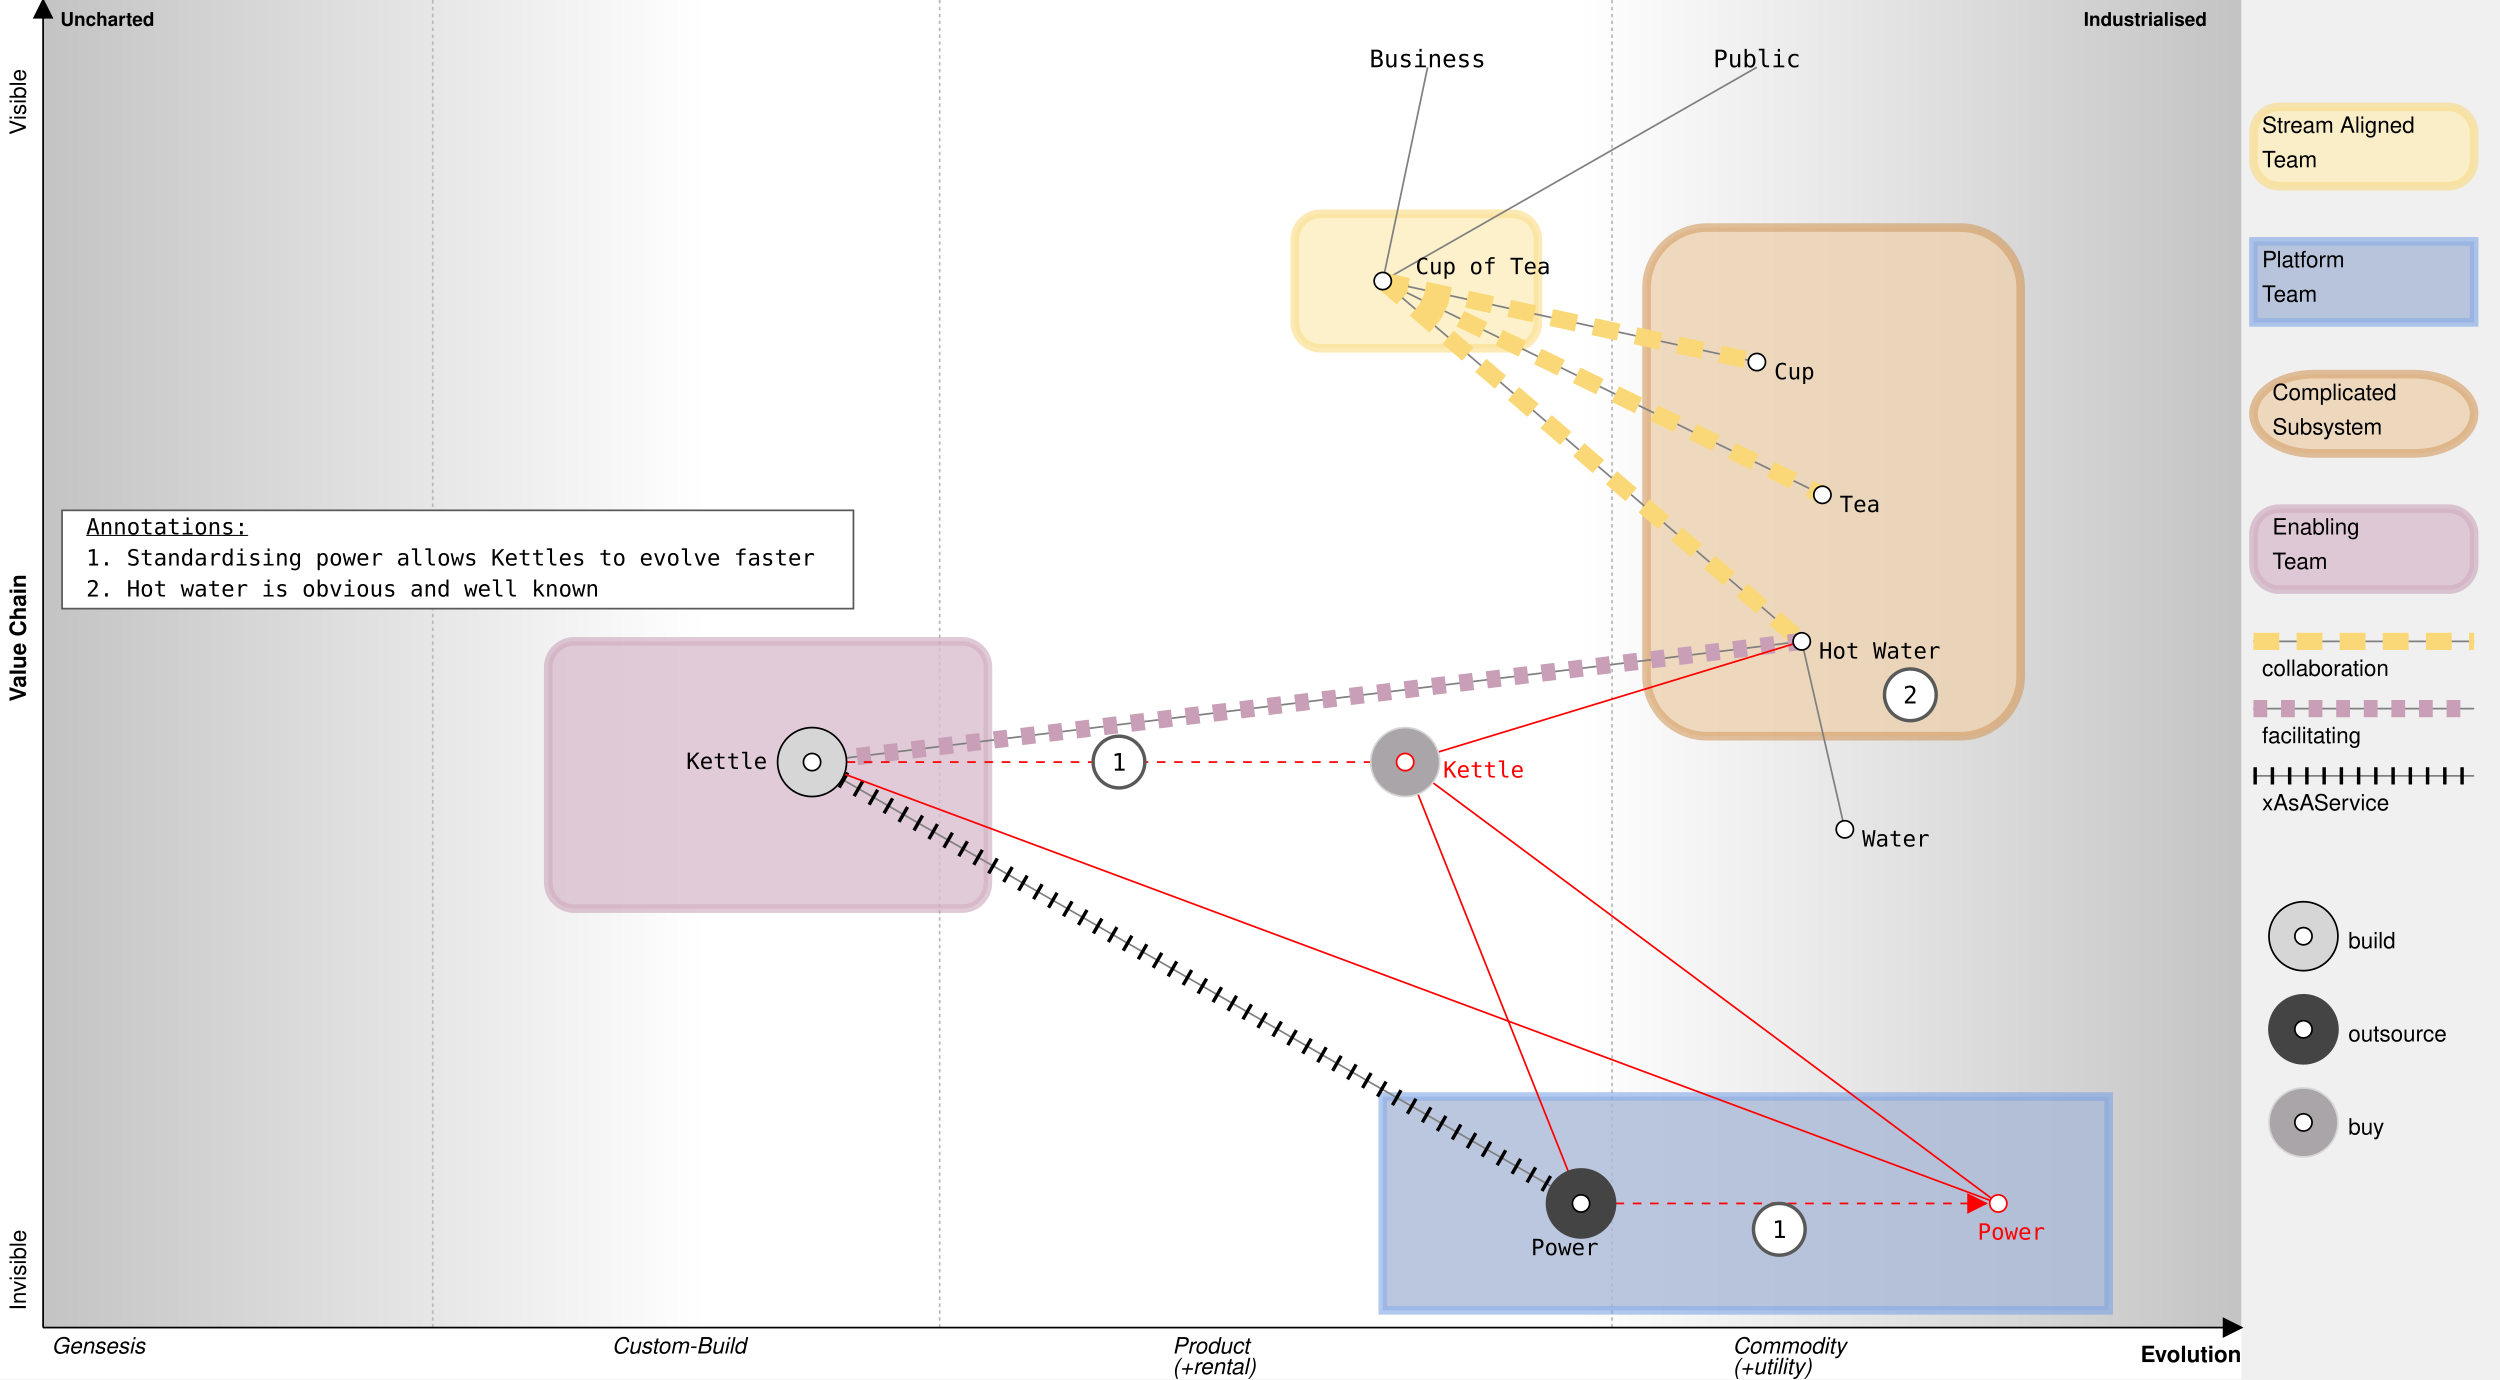
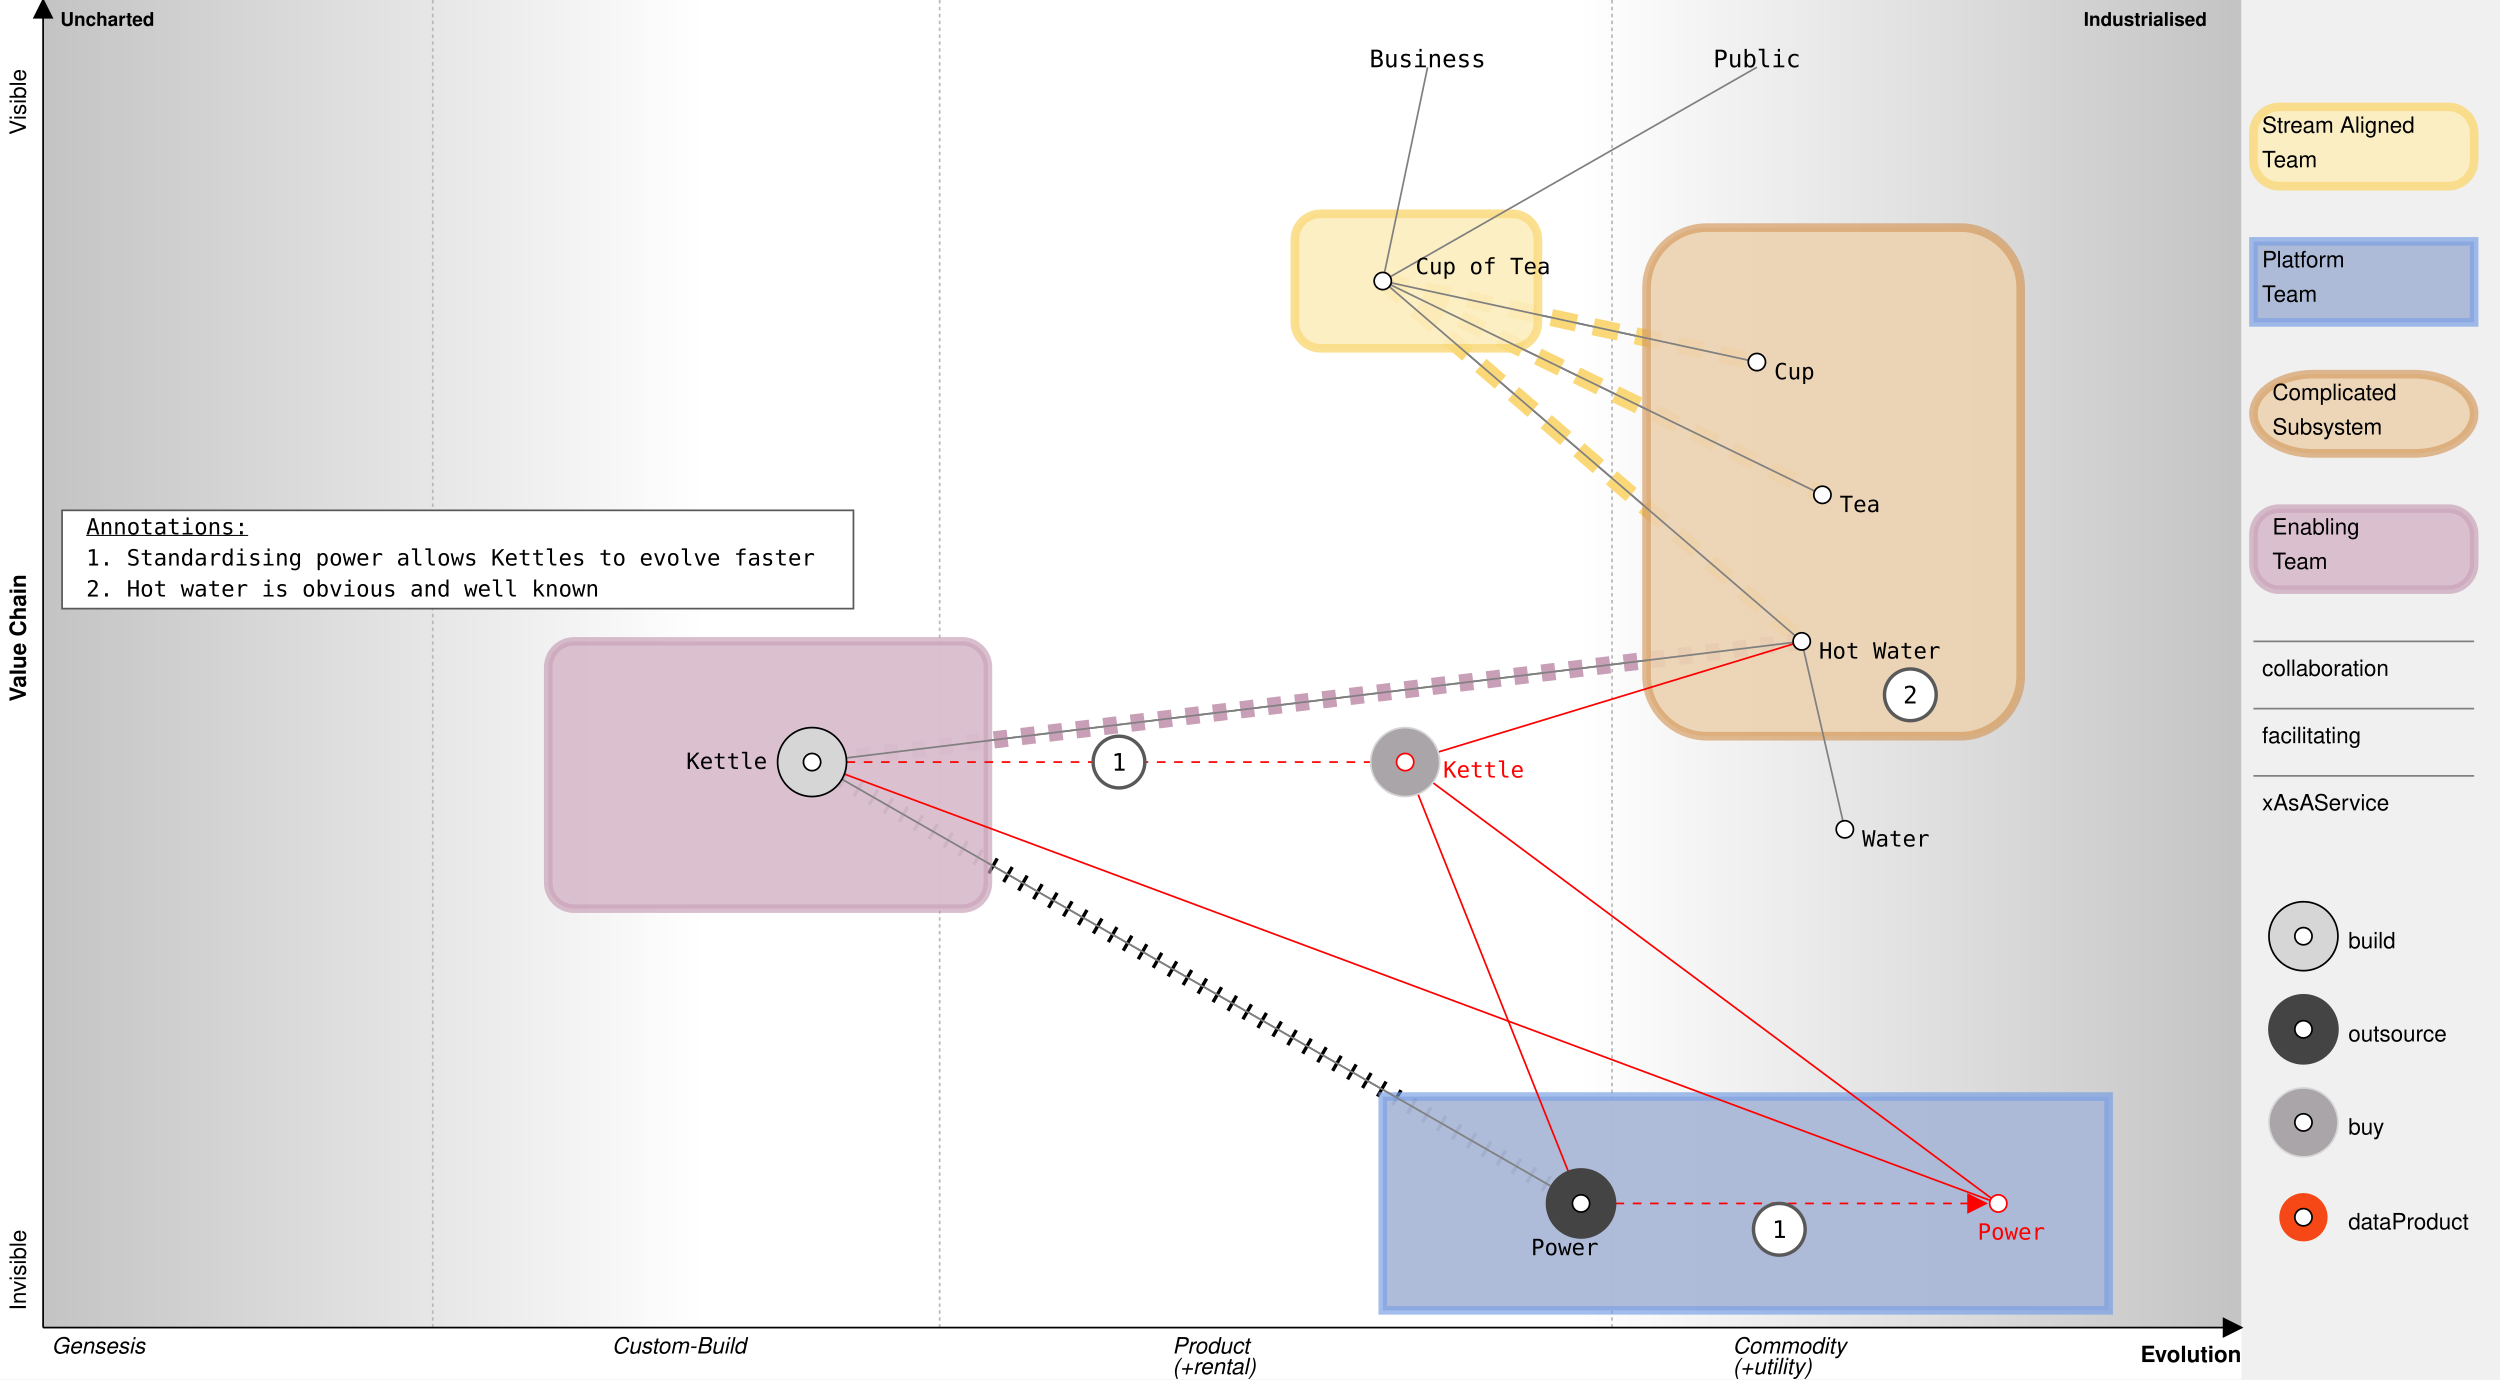
<svg xmlns="http://www.w3.org/2000/svg" width="1450" height="800">
-   <g font-family="&quot;Helvetica Neue&quot;,Helvetica,Arial,sans-serif" font-size="13px"> &gt;
- <g transform="translate(1307,62)">
-       <rect x="0" y="0" width="128" height="46" rx="15" ry="15" fill="rgb(252, 237, 190)" opacity="0.8" stroke="rgb(250,216,120)" stroke-opacity="0.7" stroke-width="5px" />
+   <g font-family="&quot;Helvetica Neue&quot;,Helvetica,Arial,sans-serif" font-size="13px">
+     <g transform="translate(1307,62)">
+       <rect x="0" y="0" width="128" height="46" rx="15" ry="15" fill="rgb(252, 237, 190)" opacity="0.9" stroke="rgb(250,216,120)" stroke-opacity="0.9" stroke-width="5px" />
    </g>
    <text x="1312" y="77">Stream Aligned</text>
    <text x="1312" y="97">Team</text>
    <g transform="translate(1307,140)">
-       <rect x="0" y="0" width="128" height="47" fill="rgb(170, 185, 215)" opacity="0.8" stroke="rgb(119,159,229)" stroke-opacity="0.7" stroke-width="5px" />
+       <rect x="0" y="0" width="128" height="47" fill="rgb(170, 185, 215)" opacity="0.95" stroke="rgb(119,159,229)" stroke-opacity="0.7" stroke-width="5px" />
    </g>
    <text x="1312" y="155">Platform</text>
    <text x="1312" y="175">Team</text>
    <g transform="translate(1307,217)">
-       <rect x="0" y="0" width="128" height="46" rx="35" ry="35" fill="rgb(236, 210, 177)" opacity="0.8" stroke="rgb(210,149,84)" stroke-opacity="0.7" stroke-width="5px" />
+       <rect x="0" y="0" width="128" height="46" rx="35" ry="35" fill="rgb(236, 210, 177)" opacity="0.9" stroke="rgb(210,149,84)" stroke-opacity="0.7" stroke-width="5px" />
    </g>
    <text x="1318" y="232">Complicated</text>
    <text x="1318" y="252">Subsystem</text>
    <g transform="translate(1307,295)">
-       <rect x="0" y="0" width="128" height="47" rx="15" ry="15" fill="rgb(217, 190, 206)" opacity="0.8" stroke="rgb(200,159,182)" stroke-opacity="0.7" stroke-width="5px" />
+       <rect x="0" y="0" width="128" height="47" rx="15" ry="15" fill="rgb(217, 190, 206)" opacity="0.95" stroke="rgb(200,159,182)" stroke-opacity="0.7" stroke-width="5px" />
    </g>
    <text x="1318" y="310">Enabling</text>
    <text x="1318" y="330">Team</text>
    <line x1="1307" y1="372" x2="1435" y2="372" stroke="grey" stroke-width="1" />
-     <line x1="1307" y1="372" x2="1435" y2="372" stroke-dasharray="15 10" stroke="rgb(250,216,120)" stroke-width="10" />
    <text x="1312" y="392">collaboration</text>
    <line x1="1307" y1="411" x2="1435" y2="411" stroke="grey" stroke-width="1" />
-     <line x1="1307" y1="411" x2="1435" y2="411" stroke-dasharray="8 8" stroke="rgb(200,159,182)" stroke-width="10" />
    <text x="1312" y="431">facilitating</text>
    <line x1="1307" y1="450" x2="1435" y2="450" stroke="grey" stroke-width="1" />
-     <line x1="1307" y1="450" x2="1435" y2="450" stroke-dasharray="2 8" stroke="black" stroke-width="10" />
    <text x="1312" y="470">xAsAService</text>
    <g transform="translate(1336,543)">
      <text x="0" y="0" />
      <circle cx="0" cy="0" r="20" fill="#D6D6D6" stroke="#000000" />
      <circle cx="0" cy="0" r="5" stroke-width="1" stroke="black" fill="white" />
    </g>
    <text x="1362" y="550">build</text>
    <g transform="translate(1336,597)">
      <text x="0" y="0" />
      <circle cx="0" cy="0" r="20" fill="#444444" stroke="#444444" />
      <circle cx="0" cy="0" r="5" stroke-width="1" stroke="black" fill="white" />
    </g>
    <text x="1362" y="604">outsource</text>
    <g transform="translate(1336,651)">
      <text x="0" y="0" />
      <circle cx="0" cy="0" r="20" fill="#AAA5A9" stroke="#D6D6D6" />
      <circle cx="0" cy="0" r="5" stroke-width="1" stroke="black" fill="white" />
    </g>
    <text x="1362" y="658">buy</text>
+     <g transform="translate(1336,706)">
+       <text x="0" y="0" />
+       <circle cx="0" cy="0" r="14" fill="rgb(246,72,22)" />
+       <circle cx="0" cy="0" r="5" stroke-width="1" stroke="black" fill="white" />
+     </g>
+     <text x="1362" y="713">dataProduct</text>
  </g>
  <rect x="0" y="0" width="1300" height="800" style="fill:white" />
  <defs>
    <linearGradient id="wardleyGradient" x1="0%" y1="0%" x2="100%" y2="0%">
      <stop offset="0%" stop-color="rgb(196,196,196)" stop-opacity="1.00" />
      <stop offset="30%" stop-color="rgb(255,255,255)" stop-opacity="1.00" />
      <stop offset="70%" stop-color="rgb(255,255,255)" stop-opacity="1.00" />
      <stop offset="100%" stop-color="rgb(196,196,196)" stop-opacity="1.00" />
    </linearGradient>
    <marker id="arrow" refX="15" refY="0" markerWidth="12" markerHeight="12" viewBox="0 -5 10 10">
      <path d="M0,-5L10,0L0,5" style="fill:red" />
    </marker>
    <marker id="graphArrow" refX="9" refY="0" markerWidth="12" markerHeight="12" viewBox="0 -5 10 10">
      <path d="M0,-5L10,0L0,5" style="fill:black" />
    </marker>
+     <marker id="hexagon" refX="0" refY="0" markerWidth="15" markerHeight="15">
+       <polygon points="723,314 543,625 183,625 3,314 183,2 543,2 723,314" fill="white" stroke="black" stroke-width="2" />
+     </marker>
  </defs>
  <rect x="25" y="0" width="1275" height="770" style="fill:url(#wardleyGradient)" />
  <g transform="translate(0,800) rotate(270)">
    <g font-family="&quot;Helvetica Neue&quot;,Helvetica,Arial,sans-serif" font-size="13px"> &gt;
<line x1="30" y1="25" x2="800" y2="25" stroke="black" stroke-width="1" marker-end="url(#graphArrow)" />
      <line x1="800" y1="251" x2="30" y2="251" stroke="#b8b8b8" stroke-dasharray="2,2" />
      <line x1="800" y1="545" x2="30" y2="545" stroke="#b8b8b8" stroke-dasharray="2,2" />
      <line x1="800" y1="935" x2="30" y2="935" stroke="#b8b8b8" stroke-dasharray="2,2" />
      <text x="40" y="15" text-anchor="start">Invisible</text>
      <text x="760" y="15" text-anchor="end">Visible</text>
      <text x="430" y="15" text-anchor="middle" font-weight="bold">Value Chain</text>
    </g>
  </g>
  <line x1="25" y1="770" x2="1300" y2="770" stroke="black" stroke-width="1" marker-end="url(#graphArrow)" />
  <g font-family="&quot;Helvetica Neue&quot;,Helvetica,Arial,sans-serif" font-size="13px" font-style="italic">
    <text x="35" y="15" font-style="normal" font-size="11px" font-weight="bold">Uncharted</text>
    <text x="1280" y="15" font-style="normal" font-size="11px" font-weight="bold" text-anchor="end">Industrialised</text>
    <text x="30" y="785">Gensesis</text>
    <text x="355" y="785">Custom-Build</text>
    <text x="680" y="785">Product</text>
    <text x="680" y="797">(+rental)</text>
    <text x="1005" y="785">Commodity</text>
    <text x="1005" y="797">(+utility)</text>
    <text x="1300" y="790" text-anchor="end" font-weight="bold" font-style="normal">Evolution</text>
  </g>
  <g font-family="Consolas, Lucida Console, monospace" font-weight="14px" font-size="13px">
-     <g id="teamtopologies">
-       <g transform="translate(751,124)">
-         <rect x="0" y="0" width="141" height="78" rx="15" ry="15" fill="rgb(252, 237, 190)" opacity="0.8" stroke="rgb(250,216,120)" stroke-opacity="0.7" stroke-width="5px" />
-       </g>
-       <g transform="translate(318,372)">
-         <rect x="0" y="0" width="255" height="155" rx="15" ry="15" fill="rgb(217, 190, 206)" opacity="0.8" stroke="rgb(200,159,182)" stroke-opacity="0.7" stroke-width="5px" />
-       </g>
-       <g transform="translate(802,636)">
-         <rect x="0" y="0" width="421" height="124" fill="rgb(170, 185, 215)" opacity="0.8" stroke="rgb(119,159,229)" stroke-opacity="0.7" stroke-width="5px" />
-       </g>
-       <g transform="translate(955,132)">
-         <rect x="0" y="0" width="217" height="295" rx="35" ry="35" fill="rgb(236, 210, 177)" opacity="0.8" stroke="rgb(210,149,84)" stroke-opacity="0.7" stroke-width="5px" />
-       </g>
-     </g>
-     <g id="links">
-       <line x1="1019" y1="39" x2="802" y2="163" stroke="grey" stroke-width="1" />
+     <g id="teamRelations">
+       <line x1="802" y1="163" x2="1019" y2="210" stroke="grey" stroke-width="1" />
+       <line x1="802" y1="163" x2="1019" y2="210" stroke-dasharray="15 10" stroke="rgb(250,216,120)" stroke-width="10" />
      <line x1="802" y1="163" x2="1057" y2="287" stroke="grey" stroke-width="1" />
      <line x1="802" y1="163" x2="1057" y2="287" stroke-dasharray="15 10" stroke="rgb(250,216,120)" stroke-width="10" />
      <line x1="802" y1="163" x2="1045" y2="372" stroke="grey" stroke-width="1" />
      <line x1="802" y1="163" x2="1045" y2="372" stroke-dasharray="15 10" stroke="rgb(250,216,120)" stroke-width="10" />
+       <line x1="1045" y1="372" x2="471" y2="442" stroke="grey" stroke-width="1" />
+       <line x1="1045" y1="372" x2="471" y2="442" stroke-dasharray="8 8" stroke="rgb(200,159,182)" stroke-width="10" />
+       <line x1="471" y1="442" x2="917" y2="698" stroke="grey" stroke-width="1" />
+       <line x1="471" y1="442" x2="917" y2="698" stroke-dasharray="2 8" stroke="black" stroke-width="10" />
+     </g>
+     <g id="teamtopologies">
+       <g transform="translate(751,124)">
+         <rect x="0" y="0" width="141" height="78" rx="15" ry="15" fill="rgb(252, 237, 190)" opacity="0.9" stroke="rgb(250,216,120)" stroke-opacity="0.9" stroke-width="5px" />
+       </g>
+       <g transform="translate(318,372)">
+         <rect x="0" y="0" width="255" height="155" rx="15" ry="15" fill="rgb(217, 190, 206)" opacity="0.95" stroke="rgb(200,159,182)" stroke-opacity="0.7" stroke-width="5px" />
+       </g>
+       <g transform="translate(955,132)">
+         <rect x="0" y="0" width="217" height="295" rx="35" ry="35" fill="rgb(236, 210, 177)" opacity="0.9" stroke="rgb(210,149,84)" stroke-opacity="0.7" stroke-width="5px" />
+       </g>
+       <g transform="translate(802,636)">
+         <rect x="0" y="0" width="421" height="124" fill="rgb(170, 185, 215)" opacity="0.95" stroke="rgb(119,159,229)" stroke-opacity="0.7" stroke-width="5px" />
+       </g>
+     </g>
+     <g id="links">
      <line x1="802" y1="163" x2="1019" y2="210" stroke="grey" stroke-width="1" />
-       <line x1="802" y1="163" x2="1019" y2="210" stroke-dasharray="15 10" stroke="rgb(250,216,120)" stroke-width="10" />
+       <line x1="802" y1="163" x2="1057" y2="287" stroke="grey" stroke-width="1" />
+       <line x1="802" y1="163" x2="1045" y2="372" stroke="grey" stroke-width="1" />
+       <line x1="1045" y1="372" x2="1070" y2="481" stroke="grey" stroke-width="1" />
+       <line x1="1045" y1="372" x2="471" y2="442" stroke="grey" stroke-width="1" />
+       <line x1="1045" y1="372" x2="815" y2="442" stroke="red" stroke-width="1" />
      <line x1="917" y1="698" x2="1159" y2="698" stroke-dasharray="5 5" stroke="red" stroke-width="1" marker-end="url(#arrow)" />
+       <line x1="471" y1="442" x2="917" y2="698" stroke="grey" stroke-width="1" />
+       <line x1="471" y1="442" x2="1159" y2="698" stroke="red" stroke-width="1" />
+       <line x1="471" y1="442" x2="815" y2="442" stroke-dasharray="5 5" stroke="red" stroke-width="1" marker-end="url(#arrow)" />
      <line x1="815" y1="442" x2="917" y2="698" stroke="red" stroke-width="1" />
      <line x1="815" y1="442" x2="1159" y2="698" stroke="red" stroke-width="1" />
      <line x1="828" y1="39" x2="802" y2="163" stroke="grey" stroke-width="1" />
-       <line x1="1045" y1="372" x2="1070" y2="481" stroke="grey" stroke-width="1" />
-       <line x1="1045" y1="372" x2="471" y2="442" stroke="grey" stroke-width="1" />
-       <line x1="1045" y1="372" x2="471" y2="442" stroke-dasharray="8 8" stroke="rgb(200,159,182)" stroke-width="10" />
-       <line x1="1045" y1="372" x2="815" y2="442" stroke="red" stroke-width="1" />
-       <line x1="471" y1="442" x2="917" y2="698" stroke="grey" stroke-width="1" />
-       <line x1="471" y1="442" x2="917" y2="698" stroke-dasharray="2 8" stroke="black" stroke-width="10" />
-       <line x1="471" y1="442" x2="1159" y2="698" stroke="red" stroke-width="1" />
-       <line x1="471" y1="442" x2="815" y2="442" stroke-dasharray="5 5" stroke="red" stroke-width="1" marker-end="url(#arrow)" />
+       <line x1="1019" y1="39" x2="802" y2="163" stroke="grey" stroke-width="1" />
    </g>
    <g id="components">
+       <g transform="translate(471,442)">
+         <text x="-73" y="4">Kettle</text>
+         <circle cx="0" cy="0" r="20" fill="#D6D6D6" stroke="#000000" />
+         <circle cx="0" cy="0" r="5" stroke-width="1" stroke="black" fill="white" />
+       </g>
      <g transform="translate(815,442)">
        <text x="22" y="9" fill="red">Kettle</text>
        <circle cx="0" cy="0" r="20" fill="#AAA5A9" stroke="#D6D6D6" />
        <circle cx="0" cy="0" r="5" stroke-width="1" stroke="red" fill="white" />
      </g>
-       <g transform="translate(1019,210)">
-         <text x="10" y="10">Cup</text>
-         <circle cx="0" cy="0" r="5" stroke-width="1" stroke="black" fill="white" />
-       </g>
-       <g transform="translate(1045,372)">
-         <text x="10" y="10">Hot Water</text>
+       <g transform="translate(828,39)">
+         <text x="0" y="0" font-weight="14px" font-size="14px" text-anchor="middle">Business</text>
+       </g>
+       <g transform="translate(1019,39)">
+         <text x="0" y="0" font-weight="14px" font-size="14px" text-anchor="middle">Public</text>
+       </g>
+       <g transform="translate(1159,698)">
+         <text x="-12" y="21" fill="red">Power</text>
+         <circle cx="0" cy="0" r="5" stroke-width="1" stroke="red" fill="white" />
+       </g>
+       <g transform="translate(802,163)">
+         <text x="19" y="-4">Cup of Tea</text>
        <circle cx="0" cy="0" r="5" stroke-width="1" stroke="black" fill="white" />
      </g>
      <g transform="translate(1070,481)">
        <text x="10" y="10">Water</text>
-         <circle cx="0" cy="0" r="5" stroke-width="1" stroke="black" fill="white" />
-       </g>
-       <g transform="translate(828,39)">
-         <text x="0" y="0" font-weight="14px" font-size="14px" text-anchor="middle">Business</text>
-       </g>
-       <g transform="translate(471,442)">
-         <text x="-73" y="4">Kettle</text>
-         <circle cx="0" cy="0" r="20" fill="#D6D6D6" stroke="#000000" />
-         <circle cx="0" cy="0" r="5" stroke-width="1" stroke="black" fill="white" />
-       </g>
-       <g transform="translate(1057,287)">
-         <text x="10" y="10">Tea</text>
-         <circle cx="0" cy="0" r="5" stroke-width="1" stroke="black" fill="white" />
-       </g>
-       <g transform="translate(802,163)">
-         <text x="19" y="-4">Cup of Tea</text>
        <circle cx="0" cy="0" r="5" stroke-width="1" stroke="black" fill="white" />
      </g>
      <g transform="translate(917,698)">
        <text x="-29" y="30">Power</text>
        <circle cx="0" cy="0" r="20" fill="#444444" stroke="#444444" />
        <circle cx="0" cy="0" r="5" stroke-width="1" stroke="black" fill="white" />
      </g>
-       <g transform="translate(1159,698)">
-         <text x="-12" y="21" fill="red">Power</text>
-         <circle cx="0" cy="0" r="5" stroke-width="1" stroke="red" fill="white" />
-       </g>
-       <g transform="translate(1019,39)">
-         <text x="0" y="0" font-weight="14px" font-size="14px" text-anchor="middle">Public</text>
+       <g transform="translate(1019,210)">
+         <text x="10" y="10">Cup</text>
+         <circle cx="0" cy="0" r="5" stroke-width="1" stroke="black" fill="white" />
+       </g>
+       <g transform="translate(1057,287)">
+         <text x="10" y="10">Tea</text>
+         <circle cx="0" cy="0" r="5" stroke-width="1" stroke="black" fill="white" />
+       </g>
+       <g transform="translate(1045,372)">
+         <text x="10" y="10">Hot Water</text>
+         <circle cx="0" cy="0" r="5" stroke-width="1" stroke="black" fill="white" />
      </g>
    </g>
    <g id="annotations">
      <g transform="translate(649,442)">
        <circle cx="0" cy="0" r="15" fill="white" stroke="#595959" stroke-width="2" />
        <text x="0" y="5" font-weight="14px" font-size="14px" text-anchor="middle">1</text>
      </g>
      <g transform="translate(1032,713)">
        <circle cx="0" cy="0" r="15" fill="white" stroke="#595959" stroke-width="2" />
        <text x="0" y="5" font-weight="14px" font-size="14px" text-anchor="middle">1</text>
      </g>
      <g transform="translate(1108,403)">
        <circle cx="0" cy="0" r="15" fill="white" stroke="#595959" stroke-width="2" />
        <text x="0" y="5" font-weight="14px" font-size="14px" text-anchor="middle">2</text>
      </g>
      <g transform="translate(50,310)">
        <rect x="-14" y="-14" width="459" height="57" stroke="#595959" stroke-width="1" fill="#FFFFFF" />
        <text x="0" y="0" text-decoration="underline">Annotations:</text>
        <text x="0" y="18"> 1. Standardising power allows Kettles to evolve faster</text>
        <text x="0" y="36"> 2. Hot water is obvious and well known</text>
      </g>
    </g>
  </g>
</svg>
